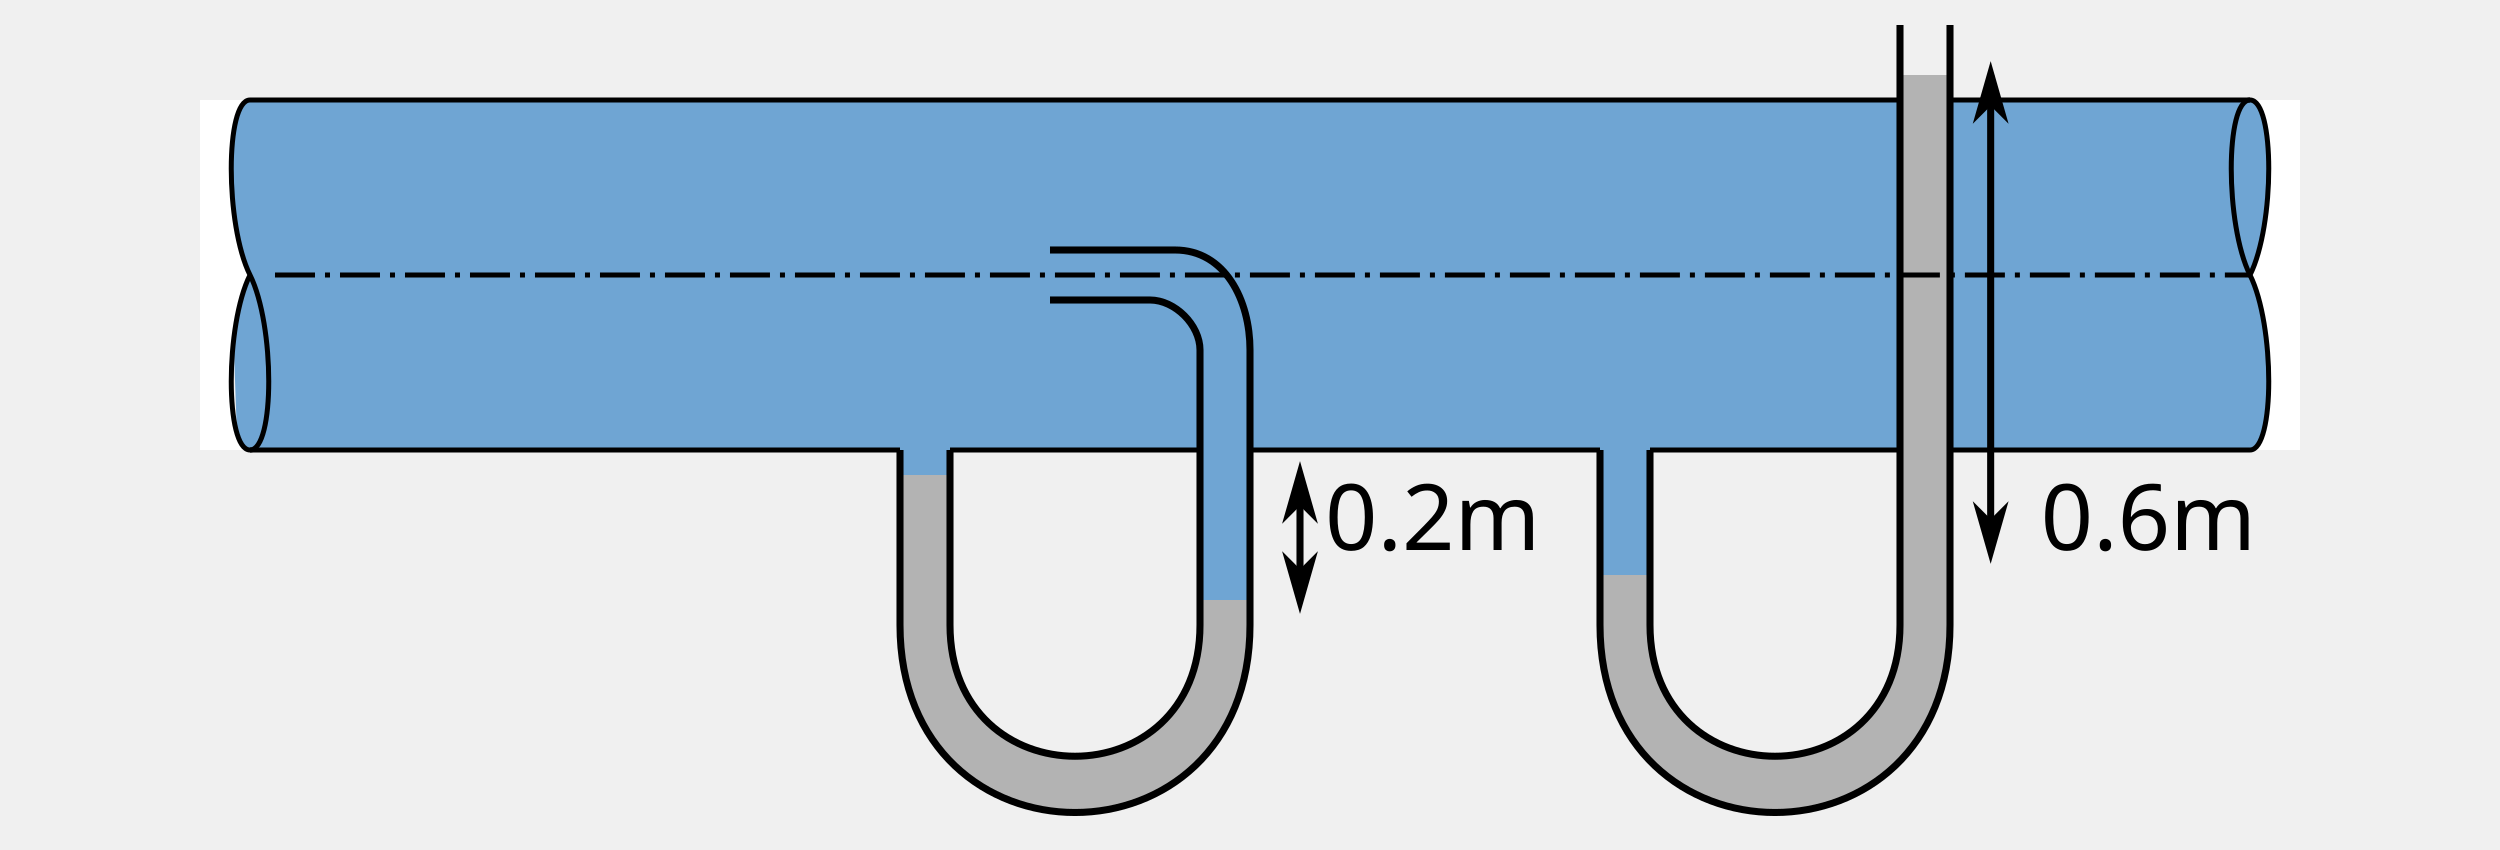
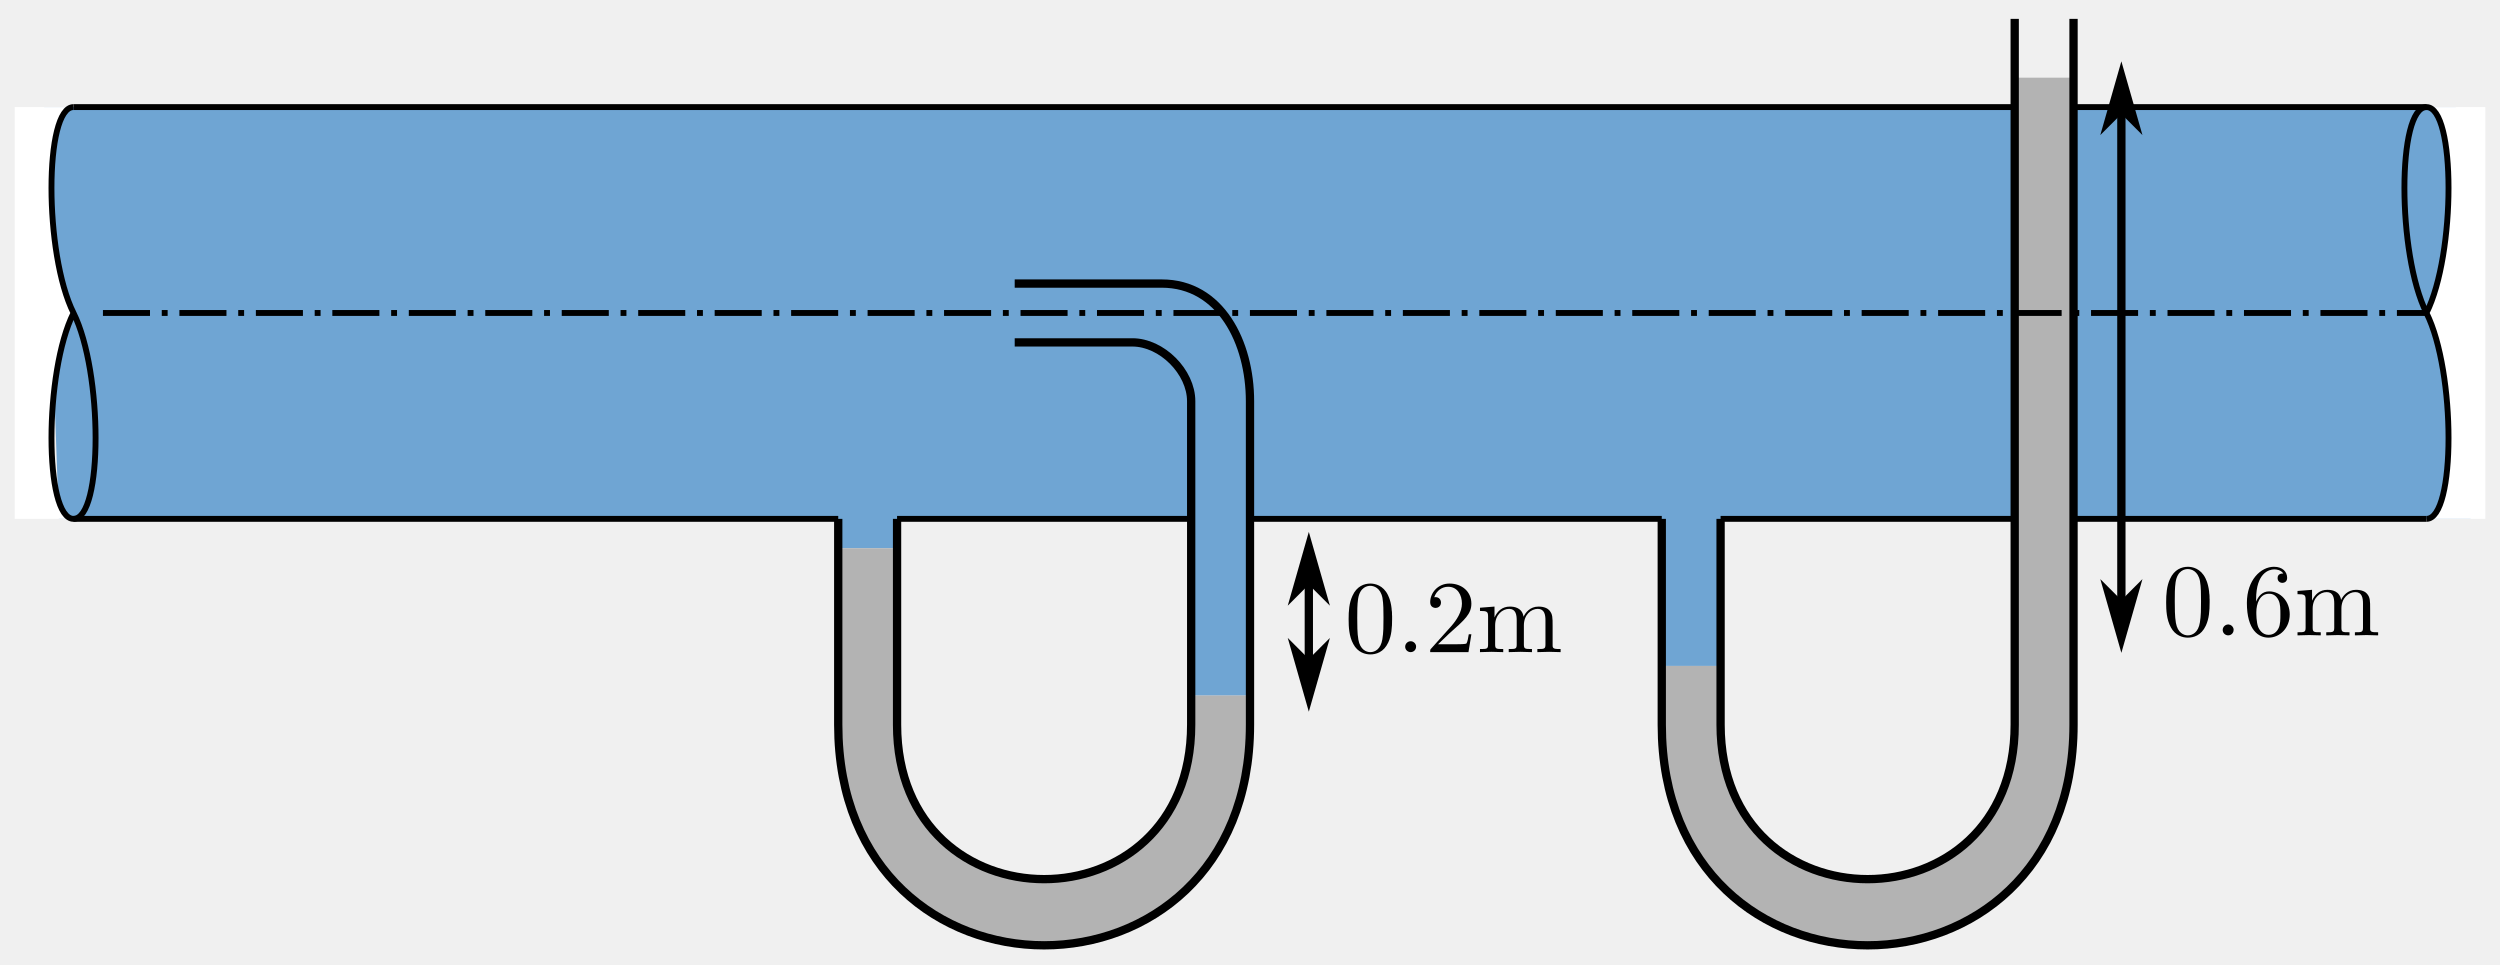
- <svg xmlns="http://www.w3.org/2000/svg" xmlns:ns1="http://www.openswatchbook.org/uri/2009/osb" width="354.331" height="120.472" id="svg3041" version="1.1">
+ <svg xmlns="http://www.w3.org/2000/svg" xmlns:ns1="http://www.openswatchbook.org/uri/2009/osb" xmlns:ns2="http://www.iki.fi/pav/software/textext/" width="301.181" height="116.157" id="svg3041" version="1.1">
  <defs id="defs3043">
    <linearGradient id="linearGradient3786" ns1:paint="solid">
      <stop style="stop-color:#000000;stop-opacity:1;" offset="0" id="stop3788" />
    </linearGradient>
    <linearGradient id="linearGradient4912" ns1:paint="solid">
      <stop style="stop-color:#00fcff;stop-opacity:1;" offset="0" id="stop4914" />
    </linearGradient>
    <marker style="overflow:visible" id="Arrow1Mstart" refX="0" refY="0" orient="auto">
      <path transform="matrix(0.4,0,0,0.4,4,0)" style="fill-rule:evenodd;stroke:#000000;stroke-width:1pt;marker-start:none" d="M 0,0 5,-5 -12.5,0 5,5 0,0 z" id="path3776" />
    </marker>
    <marker style="overflow:visible" id="Arrow1Mend" refX="0" refY="0" orient="auto">
      <path transform="matrix(-0.4,0,0,-0.4,-4,0)" style="fill-rule:evenodd;stroke:#000000;stroke-width:1pt;marker-start:none" d="M 0,0 5,-5 -12.5,0 5,5 0,0 z" id="path3779" />
    </marker>
  </defs>
-   <g id="layer1" transform="translate(0,-931.8897)">
+   <g id="layer1" transform="translate(-26.5748,-933.1613)">
    <path style="fill:#6fa5d3;fill-opacity:1;fill-rule:nonzero;stroke:none" d="m 31.89,946.063 290.551,0 1.772,49.606 -90.354,0 0,17.717 -7.087,0 0,-17.717 -92.126,0 0,3.543 -7.087,0 0,-3.543 -93.898,0 z" id="rect3003" />
    <path id="path3791" d="m 35.433,970.866 c -3.543,7.087 -3.543,24.803 0,24.803 m 0,-24.803 c -3.543,-7.087 -3.543,-24.803 0,-24.803 l -7.087,0 0,49.606 7.087,0" style="fill:#ffffff;fill-rule:evenodd;stroke:none" />
    <path style="fill:none;stroke:#000000;stroke-width:0.709;stroke-linecap:butt;stroke-linejoin:miter;stroke-miterlimit:4;stroke-opacity:1;stroke-dasharray:none" d="m 35.433,995.669 92.126,0 m 7.087,0 92.126,0" id="path2989" />
    <path style="fill:none;stroke:#000000;stroke-width:0.709;stroke-linecap:butt;stroke-linejoin:miter;stroke-miterlimit:4;stroke-opacity:1;stroke-dasharray:none" d="m 233.858,995.669 85.039,0" id="path2991" />
    <path style="fill:none;stroke:#000000;stroke-width:0.709;stroke-linecap:butt;stroke-linejoin:miter;stroke-miterlimit:4;stroke-opacity:1;stroke-dasharray:none" d="m 35.433,946.063 283.465,0" id="path2993" />
    <path style="fill:#b3b3b3;stroke:none" d="m 276.378,942.52 0,77.953 c 0,35.433 -49.606,35.433 -49.606,0 l 0,-7.087 7.087,10e-5 0,7.087 c 0,24.803 35.433,24.803 35.433,0 l 0,-77.953 z" id="path3773" />
    <path style="fill:none;stroke:#000000;stroke-width:1px;stroke-linecap:butt;stroke-linejoin:miter;stroke-opacity:1" d="m 233.858,995.669 0,24.803 c 0,24.803 35.433,24.803 35.433,0 l 0,-85.039 m 7.087,0 0,85.039 c 0,35.433 -49.606,35.433 -49.606,0 l 0,-24.803" id="path3769" />
    <path style="fill:none;stroke:#000000;stroke-width:0.709;stroke-linecap:butt;stroke-linejoin:miter;stroke-miterlimit:4;stroke-opacity:1;stroke-dasharray:5.669, 1.417, 0.709, 1.417;stroke-dashoffset:0" d="m 38.976,970.866 279.921,0" id="path2995" />
    <path style="fill:none;stroke:#000000;stroke-width:0.709;stroke-linecap:butt;stroke-linejoin:miter;stroke-miterlimit:4;stroke-opacity:1;stroke-dasharray:none" d="m 35.433,946.063 c -3.543,0 -3.543,17.717 0,24.803 3.543,7.087 3.543,24.803 0,24.803 -3.543,0 -3.543,-17.717 0,-24.803" id="path3765" />
    <path style="fill:#ffffff;fill-rule:evenodd;stroke:none" d="m 318.898,970.866 c 3.543,7.087 3.543,24.803 0,24.803 m 0,-24.803 c 3.543,-7.087 3.543,-24.803 0,-24.803 l 7.087,0 0,49.606 -7.087,0" id="path3792" />
    <path id="path3767" d="m 318.898,995.669 c 3.543,0 3.543,-17.717 0,-24.803 -3.543,-7.087 -3.543,-24.803 0,-24.803 3.543,0 3.543,17.717 0,24.803" style="fill:none;stroke:#000000;stroke-width:0.709;stroke-linecap:butt;stroke-linejoin:miter;stroke-miterlimit:4;stroke-opacity:1;stroke-dasharray:none" />
    <path style="fill:none;stroke:#000000;stroke-width:1px;stroke-linecap:butt;stroke-linejoin:miter;stroke-opacity:1;marker-start:url(#Arrow1Mstart);marker-end:url(#Arrow1Mend)" d="m 282.142,1009.842 0,-67.323" id="path3901" />
-     <text id="text3907" y="1009.842" x="289.228" style="font-size:13px;font-style:normal;font-variant:normal;font-weight:normal;font-stretch:normal;line-height:125%;letter-spacing:0px;word-spacing:0px;fill:#000000;fill-opacity:1;stroke:none;font-family:J;-inkscape-font-specification:J" xml:space="preserve">
-       <tspan y="1009.842" x="289.228" id="tspan3909">0.6m</tspan>
-     </text>
    <path id="path3019" d="m 177.165,1016.929 0,3.543 c 0,35.433 -49.606,35.433 -49.606,0 l 0,-21.26 7.087,1e-4 0,21.26 c 0,24.803 35.433,24.803 35.433,0 l 0,-3.543 z" style="fill:#b3b3b3;stroke:none" />
    <rect style="fill:#6fa5d3;fill-opacity:1;fill-rule:evenodd;stroke:none" id="rect3021" width="7.087" height="28.346" x="170.079" y="988.583" />
    <path id="path3015" d="m 134.646,995.669 0,24.803 c 0,24.803 35.433,24.803 35.433,0 l 0,-38.976 c 0,-3.543 -3.543,-7.087 -7.087,-7.087 l -14.173,0 m -21.26,21.26 0,24.803 c 0,35.433 49.606,35.433 49.606,0 l -1e-5,-38.976 c 0,-7.087 -3.543,-14.173 -10.63,-14.173 l -17.717,0" style="fill:none;stroke:#000000;stroke-width:1px;stroke-linecap:butt;stroke-linejoin:miter;stroke-opacity:1" />
    <path id="path3803" d="m 184.252,1016.929 0,-17.717" style="fill:none;stroke:#000000;stroke-width:1px;stroke-linecap:butt;stroke-linejoin:miter;stroke-opacity:1;marker-start:url(#Arrow1Mstart);marker-end:url(#Arrow1Mend)" />
-     <text xml:space="preserve" style="font-size:13px;font-style:normal;font-variant:normal;font-weight:normal;font-stretch:normal;line-height:125%;letter-spacing:0px;word-spacing:0px;fill:#000000;fill-opacity:1;stroke:none;font-family:J;-inkscape-font-specification:J" x="187.795" y="1009.842" id="text3805">
-       <tspan id="tspan3807" x="187.795" y="1009.842">0.2m</tspan>
-     </text>
+     <g style="font-style:normal;font-variant:normal;font-weight:normal;font-stretch:normal;letter-spacing:normal;word-spacing:normal;text-anchor:start;fill:none;stroke:#000000;stroke-linecap:butt;stroke-linejoin:miter;stroke-miterlimit:10.433;stroke-opacity:1;stroke-dasharray:none;stroke-dashoffset:0" id="content" transform="matrix(1.25,0,0,-1.25,-90.72788,1895.638)" xml:space="preserve" stroke-miterlimit="10.433" font-style="normal" font-variant="normal" font-weight="normal" font-stretch="normal" font-size-adjust="none" letter-spacing="normal" word-spacing="normal" ns2:text="0.2m" ns2:preamble="">
+       <path style="fill:#000000;stroke-width:0" d="m 228.01,710.3 0,0.15 0,0.15 -0.01,0.15 0,0.15 -0.01,0.15 -0.02,0.14 -0.01,0.15 -0.02,0.15 -0.02,0.14 -0.03,0.15 -0.03,0.14 -0.04,0.15 -0.04,0.14 -0.05,0.14 -0.06,0.14 -0.03,0.07 -0.03,0.07 c -0.46,0.95 -1.27,1.11 -1.69,1.11 -0.6,0 -1.32,-0.26 -1.73,-1.18 -0.32,-0.69 -0.37,-1.46 -0.37,-2.26 0,-0.74 0.04,-1.64 0.45,-2.39 0.43,-0.81 1.15,-1 1.64,-1 v 0.22 c -0.39,0 -0.98,0.24 -1.15,1.2 -0.11,0.59 -0.11,1.51 -0.11,2.09 0,0.64 0,1.29 0.08,1.83 0.18,1.18 0.93,1.27 1.18,1.27 0.33,0 0.98,-0.18 1.17,-1.16 0.1,-0.56 0.1,-1.31 0.1,-1.94 0,-0.74 0,-1.42 -0.11,-2.05 -0.15,-0.95 -0.71,-1.24 -1.16,-1.24 h 0 v -0.22 c 0.54,0 1.29,0.2 1.73,1.15 0.32,0.68 0.37,1.46 0.37,2.24 z" id="path3046" />
+       <path style="fill:#000000;stroke-width:0" d="m 230.32,707.65 0,0.03 0,0.02 0,0.03 -0.01,0.03 0,0.02 -0.01,0.03 -0.01,0.02 -0.01,0.03 -0.01,0.02 -0.01,0.02 -0.01,0.02 -0.02,0.02 -0.01,0.03 -0.02,0.02 -0.01,0.01 -0.02,0.02 -0.02,0.02 -0.02,0.02 -0.02,0.01 -0.02,0.02 -0.02,0.01 -0.02,0.01 -0.03,0.02 -0.02,0.01 -0.02,0.01 -0.03,0 -0.02,0.01 -0.03,0.01 -0.02,0 -0.03,0.01 -0.03,0 -0.02,0 c -0.29,0 -0.53,-0.24 -0.53,-0.53 0,-0.29 0.24,-0.52 0.53,-0.52 0.29,0 0.52,0.23 0.52,0.52 z" id="path3048" />
+       <path style="fill:#000000;stroke-width:0" d="m 232.44,707.89 1.06,1.02 c 1.55,1.37 2.15,1.91 2.15,2.9 0,1.14 -0.9,1.93 -2.11,1.93 -1.13,0 -1.86,-0.91 -1.86,-1.8 0,-0.55 0.5,-0.55 0.53,-0.55 0.17,0 0.51,0.12 0.51,0.52 0,0.26 -0.18,0.52 -0.52,0.52 -0.08,0 -0.1,0 -0.13,-0.01 0.22,0.65 0.76,1.01 1.34,1.01 0.91,0 1.33,-0.8 1.33,-1.62 0,-0.79 -0.5,-1.58 -1.04,-2.19 l -1.91,-2.13 c -0.11,-0.11 -0.11,-0.13 -0.11,-0.36 h 3.69 l 0.28,1.72 h -0.25 c -0.05,-0.3 -0.12,-0.73 -0.22,-0.88 -0.07,-0.08 -0.73,-0.08 -0.94,-0.08 z" id="path3050" />
+       <path style="fill:#000000;stroke-width:0" d="m 237.26,710.54 v -2.66 c 0,-0.45 -0.11,-0.45 -0.78,-0.45 v -0.3 c 0.35,0.01 0.86,0.03 1.12,0.03 0.26,0 0.78,-0.02 1.12,-0.03 v 0.3 c -0.67,0 -0.78,0 -0.78,0.45 v 1.83 c 0,1.03 0.71,1.59 1.35,1.59 0.62,0 0.73,-0.54 0.73,-1.1 v -2.32 c 0,-0.45 -0.11,-0.45 -0.77,-0.45 v -0.3 c 0.35,0.01 0.85,0.03 1.12,0.03 0.26,0 0.78,-0.02 1.12,-0.03 v 0.3 c -0.67,0 -0.78,0 -0.78,0.45 v 1.83 c 0,1.03 0.7,1.59 1.34,1.59 0.63,0 0.74,-0.54 0.74,-1.1 v -2.32 c 0,-0.45 -0.11,-0.45 -0.78,-0.45 v -0.3 c 0.35,0.01 0.86,0.03 1.13,0.03 0.26,0 0.77,-0.02 1.11,-0.03 v 0.3 c -0.52,0 -0.76,0 -0.77,0.3 v 1.9 c 0,0.85 0,1.16 -0.31,1.52 -0.14,0.17 -0.47,0.37 -1.05,0.37 -0.83,0 -1.27,-0.6 -1.44,-0.98 -0.14,0.87 -0.88,0.98 -1.32,0.98 -0.73,0 -1.2,-0.43 -1.48,-1.05 v 1.05 l -1.4,-0.11 v -0.31 c 0.7,0 0.78,-0.07 0.78,-0.56 z" id="path3052" />
+     </g>
+     <g style="font-style:normal;font-variant:normal;font-weight:normal;font-stretch:normal;letter-spacing:normal;word-spacing:normal;text-anchor:start;fill:none;stroke:#000000;stroke-linecap:butt;stroke-linejoin:miter;stroke-miterlimit:10.433;stroke-opacity:1;stroke-dasharray:none;stroke-dashoffset:0" ns2:preamble="" ns2:text="0.6m" word-spacing="normal" letter-spacing="normal" font-size-adjust="none" font-stretch="normal" font-weight="normal" font-variant="normal" font-style="normal" stroke-miterlimit="10.433" xml:space="preserve" transform="matrix(1.25,0,0,-1.25,7.761992,1893.618)" id="g3138">
+       <path id="path3140" d="m 228.01,710.3 0,0.15 0,0.15 -0.01,0.15 0,0.15 -0.01,0.15 -0.02,0.14 -0.01,0.15 -0.02,0.15 -0.02,0.14 -0.03,0.15 -0.03,0.14 -0.04,0.15 -0.04,0.14 -0.05,0.14 -0.06,0.14 -0.03,0.07 -0.03,0.07 c -0.46,0.95 -1.27,1.11 -1.69,1.11 -0.6,0 -1.32,-0.26 -1.73,-1.18 -0.32,-0.69 -0.37,-1.46 -0.37,-2.26 0,-0.74 0.04,-1.64 0.45,-2.39 0.43,-0.81 1.15,-1 1.64,-1 v 0.22 c -0.39,0 -0.98,0.24 -1.15,1.2 -0.11,0.59 -0.11,1.51 -0.11,2.09 0,0.64 0,1.29 0.08,1.83 0.18,1.18 0.93,1.27 1.18,1.27 0.33,0 0.98,-0.18 1.17,-1.16 0.1,-0.56 0.1,-1.31 0.1,-1.94 0,-0.74 0,-1.42 -0.11,-2.05 -0.15,-0.95 -0.71,-1.24 -1.16,-1.24 h 0 v -0.22 c 0.54,0 1.29,0.2 1.73,1.15 0.32,0.68 0.37,1.46 0.37,2.24 z" style="fill:#000000;stroke-width:0" />
+       <path id="path3142" d="m 230.32,707.65 0,0.03 0,0.02 0,0.03 -0.01,0.03 0,0.02 -0.01,0.03 -0.01,0.02 -0.01,0.03 -0.01,0.02 -0.01,0.02 -0.01,0.02 -0.02,0.02 -0.01,0.03 -0.02,0.02 -0.01,0.01 -0.02,0.02 -0.02,0.02 -0.02,0.02 -0.02,0.01 -0.02,0.02 -0.02,0.01 -0.02,0.01 -0.03,0.02 -0.02,0.01 -0.02,0.01 -0.03,0 -0.02,0.01 -0.03,0.01 -0.02,0 -0.03,0.01 -0.03,0 -0.02,0 c -0.29,0 -0.53,-0.24 -0.53,-0.53 0,-0.29 0.24,-0.52 0.53,-0.52 0.29,0 0.52,0.23 0.52,0.52 z" style="fill:#000000;stroke-width:0" />
+       <path id="path3144" d="m 232.49,710.38 v 0.24 c 0,2.52 1.24,2.87 1.75,2.87 0.23,0 0.65,-0.06 0.87,-0.4 -0.15,0 -0.55,0 -0.55,-0.44 0,-0.31 0.24,-0.46 0.46,-0.46 0.16,0 0.46,0.09 0.46,0.48 0,0.59 -0.44,1.07 -1.27,1.07 -1.27,0 -2.61,-1.28 -2.61,-3.48 0,-2.65 1.15,-3.35 2.08,-3.35 1.1,0 2.05,0.93 2.05,2.24 0,1.26 -0.89,2.22 -1.99,2.22 l -0.01,-0.23 c 0.16,0 0.62,0 0.92,-0.62 0.18,-0.36 0.18,-0.87 0.18,-1.36 0,-0.48 0,-0.97 -0.17,-1.33 -0.29,-0.6 -0.75,-0.65 -0.98,-0.65 h 0 c -0.63,0 -0.93,0.6 -0.99,0.75 -0.18,0.47 -0.18,1.26 -0.18,1.44 0,0.78 0.32,1.77 1.22,1.77 l 0.01,0.23 c -0.68,0 -1.05,-0.51 -1.25,-0.99 z" style="fill:#000000;stroke-width:0" />
+       <path id="path3146" d="m 237.26,710.54 v -2.66 c 0,-0.45 -0.11,-0.45 -0.78,-0.45 v -0.3 c 0.35,0.01 0.86,0.03 1.12,0.03 0.26,0 0.78,-0.02 1.12,-0.03 v 0.3 c -0.67,0 -0.78,0 -0.78,0.45 v 1.83 c 0,1.03 0.71,1.59 1.35,1.59 0.62,0 0.73,-0.54 0.73,-1.1 v -2.32 c 0,-0.45 -0.11,-0.45 -0.77,-0.45 v -0.3 c 0.35,0.01 0.85,0.03 1.12,0.03 0.26,0 0.78,-0.02 1.12,-0.03 v 0.3 c -0.67,0 -0.78,0 -0.78,0.45 v 1.83 c 0,1.03 0.7,1.59 1.34,1.59 0.63,0 0.74,-0.54 0.74,-1.1 v -2.32 c 0,-0.45 -0.11,-0.45 -0.78,-0.45 v -0.3 c 0.35,0.01 0.86,0.03 1.13,0.03 0.26,0 0.77,-0.02 1.11,-0.03 v 0.3 c -0.52,0 -0.76,0 -0.77,0.3 v 1.9 c 0,0.85 0,1.16 -0.31,1.52 -0.14,0.17 -0.47,0.37 -1.05,0.37 -0.83,0 -1.27,-0.6 -1.44,-0.98 -0.14,0.87 -0.88,0.98 -1.32,0.98 -0.73,0 -1.2,-0.43 -1.48,-1.05 v 1.05 l -1.4,-0.11 v -0.31 c 0.7,0 0.78,-0.07 0.78,-0.56 z" style="fill:#000000;stroke-width:0" />
+     </g>
  </g>
</svg>
